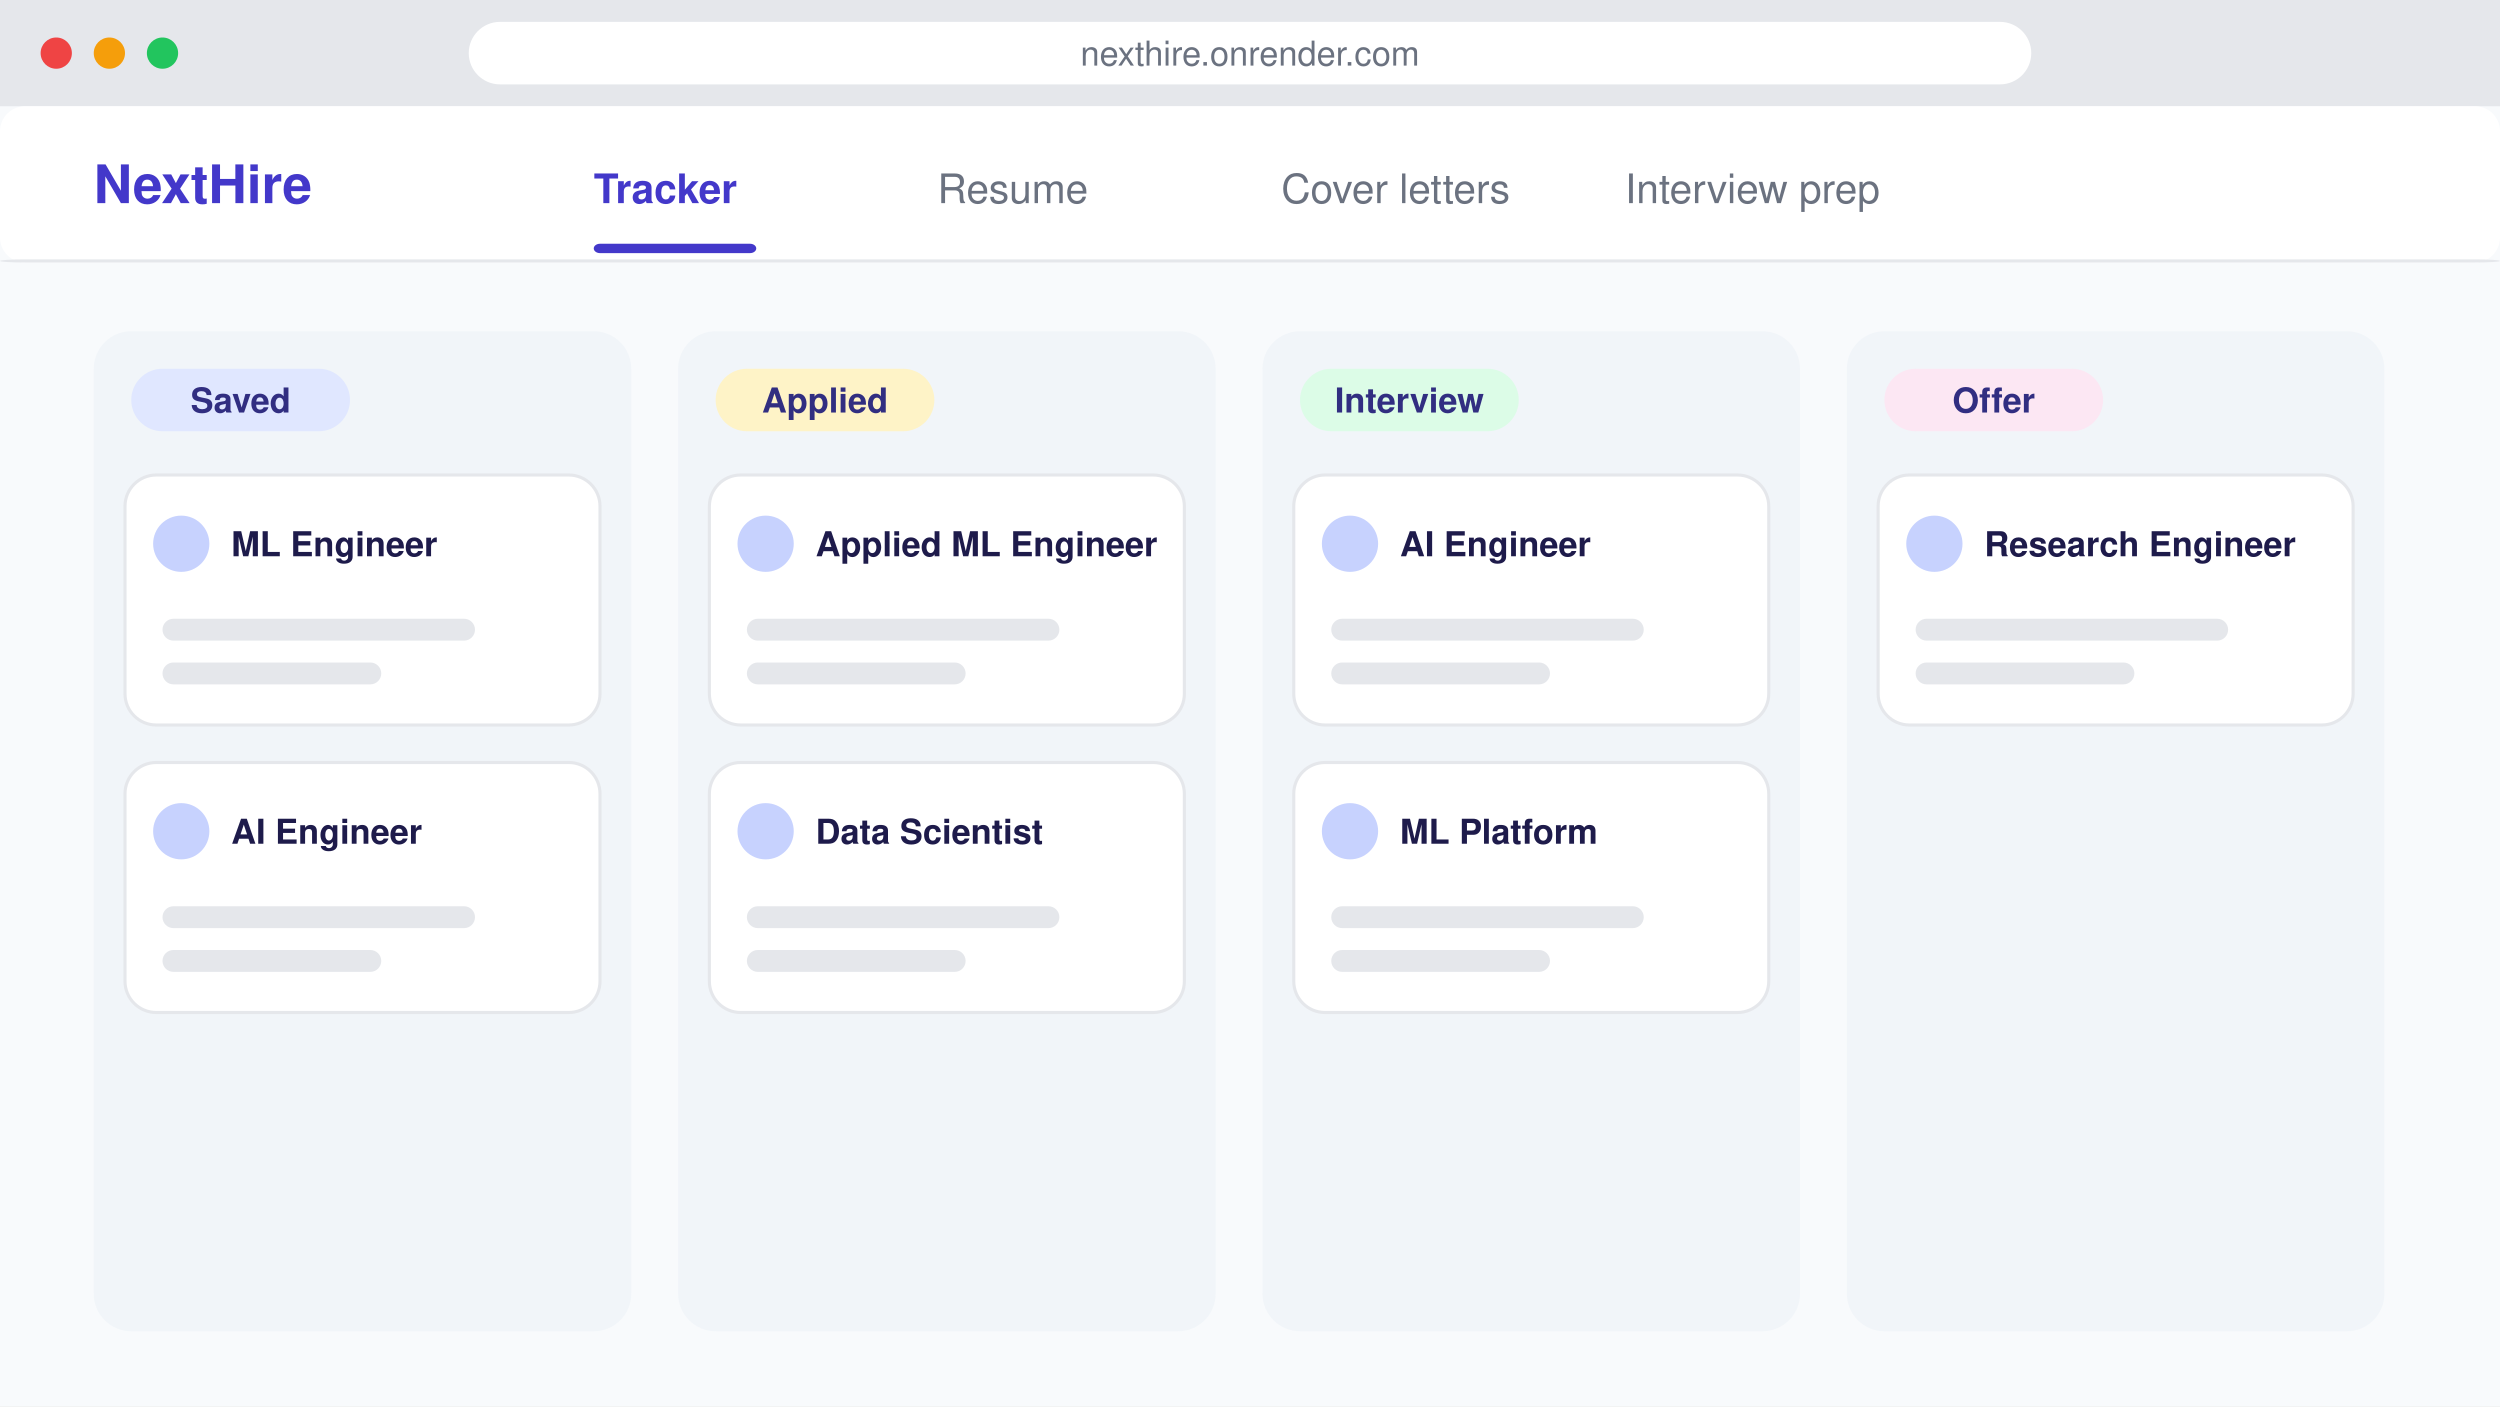
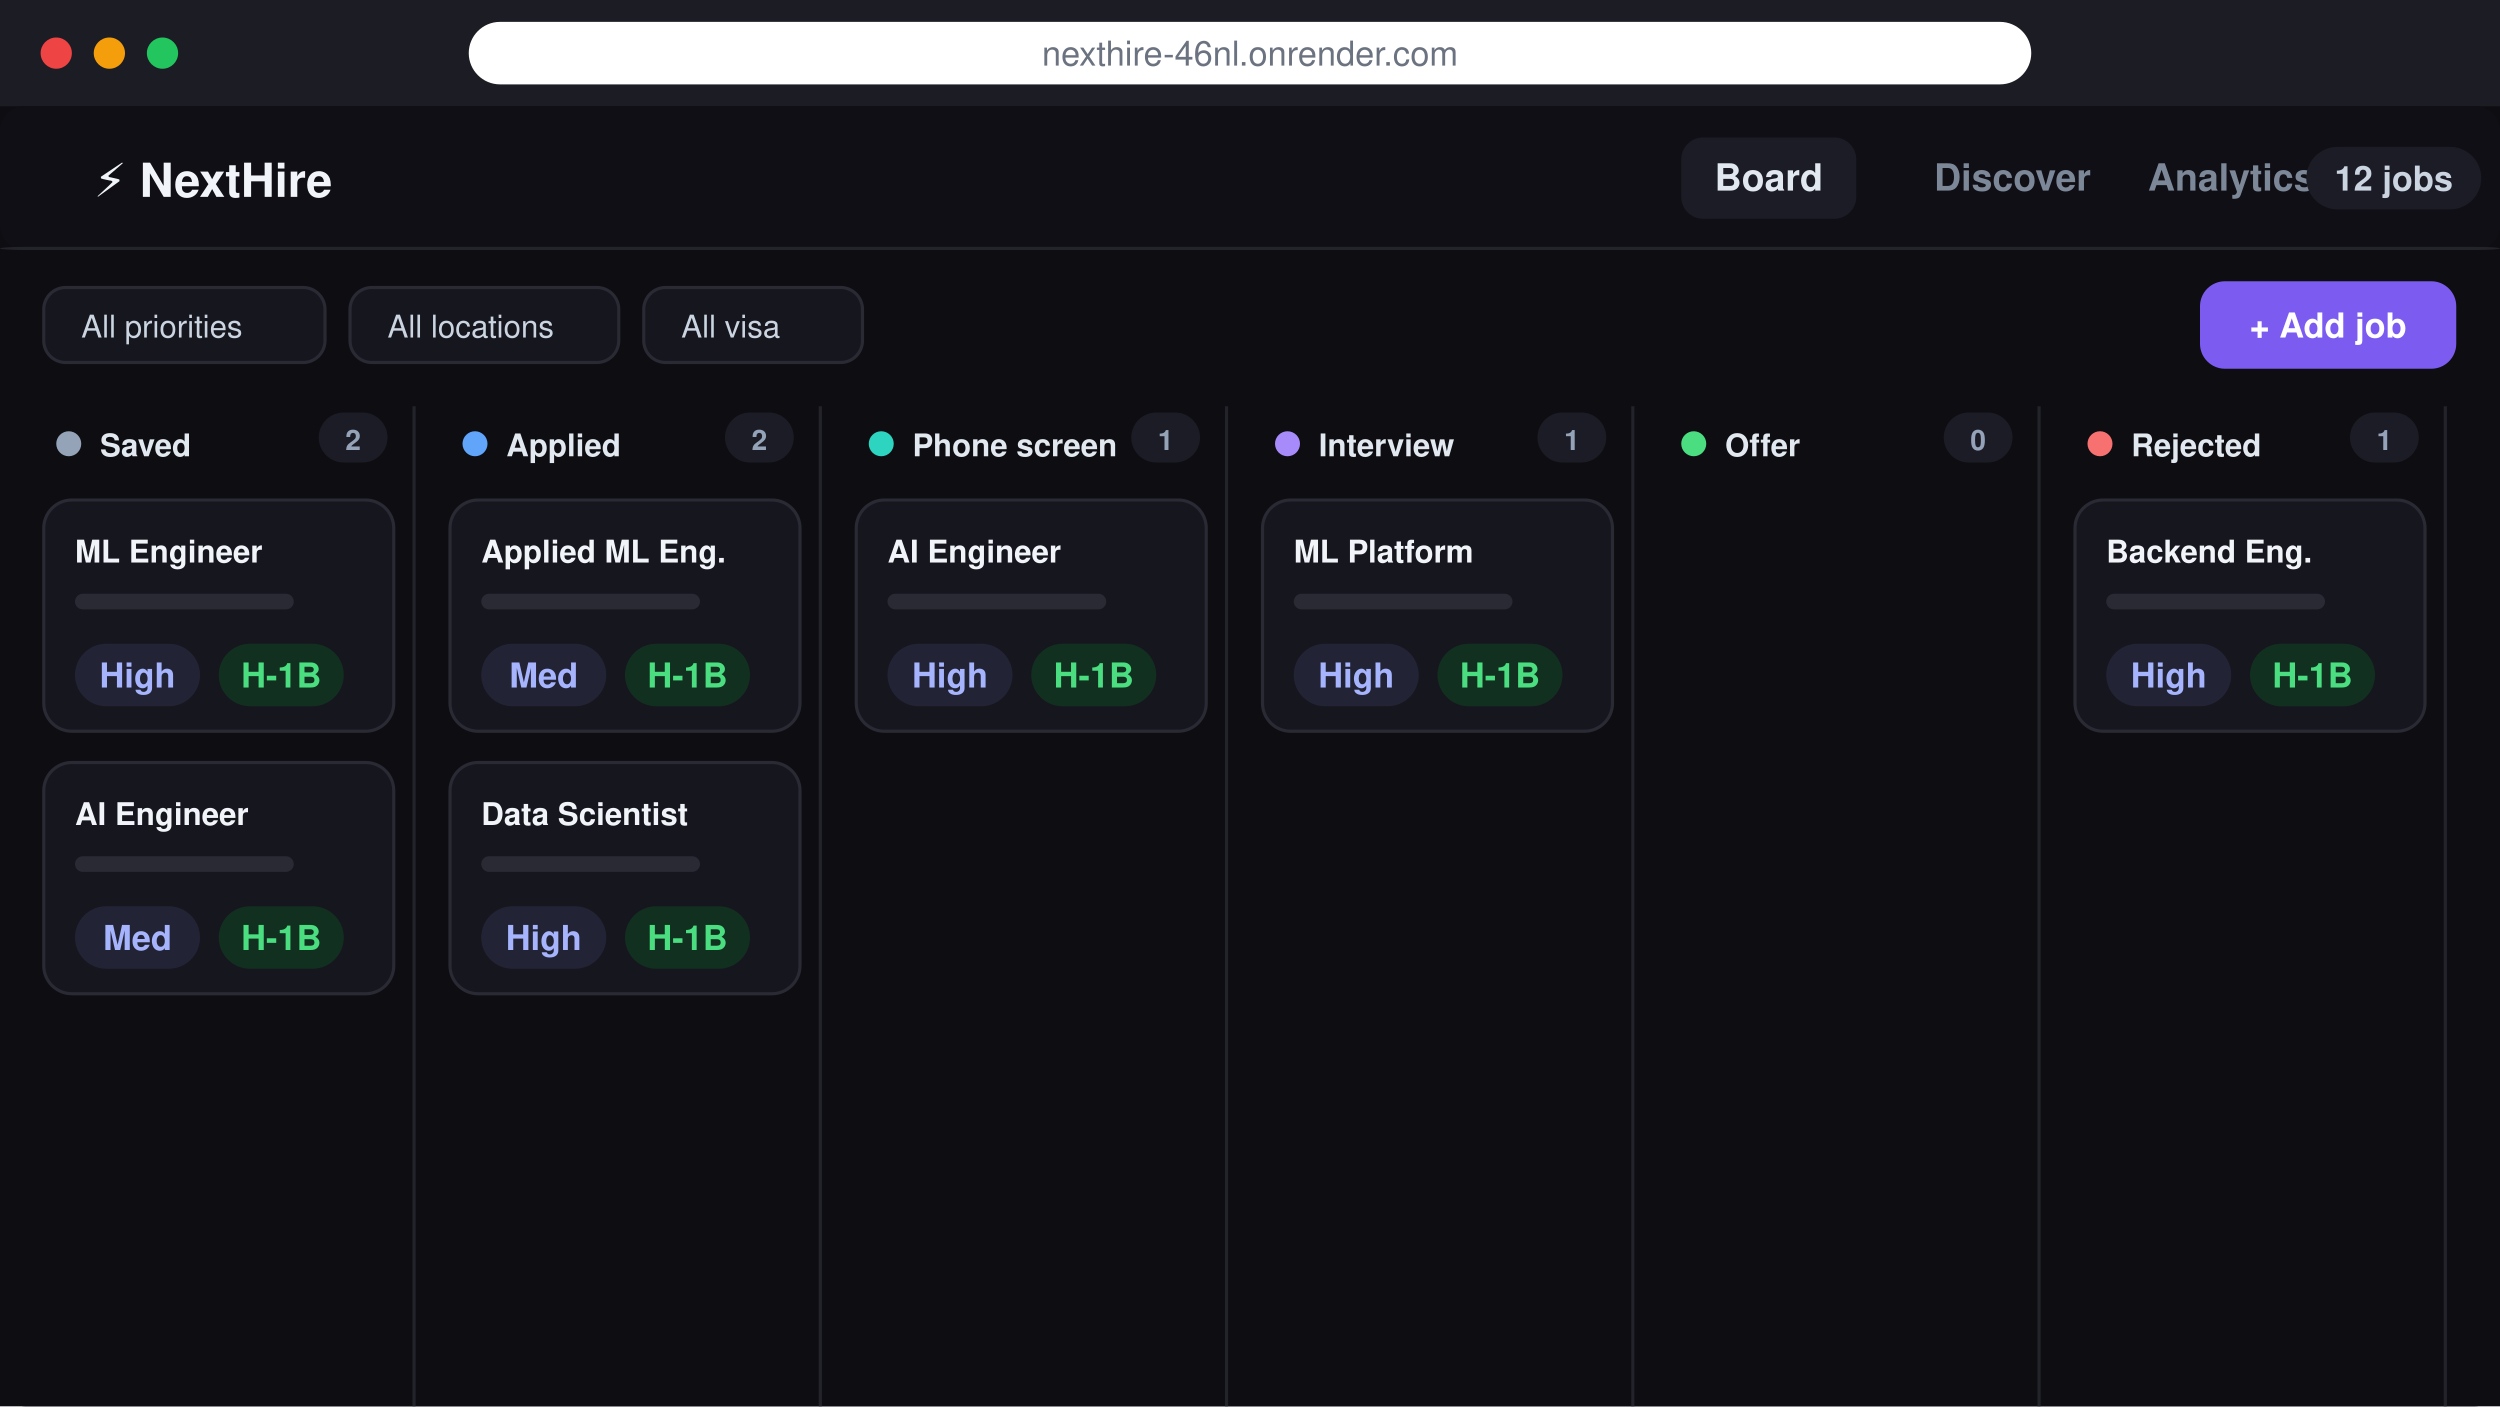
<svg xmlns="http://www.w3.org/2000/svg" viewBox="0 0 800 450">
-   <rect width="800" height="450" fill="#f8fafc" />
-   <rect width="800" height="34" fill="#e5e7eb" />
+   <rect width="800" height="450" fill="#0d0d12" />
+   <rect width="800" height="34" fill="#1c1c24" />
  <circle cx="18" cy="17" r="5" fill="#ef4444" />
  <circle cx="35" cy="17" r="5" fill="#f59e0b" />
  <circle cx="52" cy="17" r="5" fill="#22c55e" />
  <rect x="150" y="7" width="500" height="20" rx="10" fill="#fff" />
-   <text x="400" y="21" font-size="11" font-weight="500" fill="#6b7280" text-anchor="middle" font-family="-apple-system,Segoe UI,Helvetica,Arial,sans-serif">nexthire.onrender.com</text>
+   <text x="400" y="21" font-size="11" font-weight="500" fill="#6b7280" text-anchor="middle" font-family="-apple-system,Segoe UI,Helvetica,Arial,sans-serif">nexthire-46nl.onrender.com</text>
  <g transform="translate(0,34)">
-     <rect x="0" y="0" width="800" height="50" rx="8" fill="#fff" />
-     <rect x="0" y="49" width="800" height="1" rx="8" fill="#e5e7eb" />
-     <text x="30" y="31" font-size="17" font-weight="800" fill="#4338ca" text-anchor="start" font-family="-apple-system,Segoe UI,Helvetica,Arial,sans-serif">NextHire</text>
-     <text x="190" y="31" font-size="13" font-weight="700" fill="#4338ca" text-anchor="start" font-family="-apple-system,Segoe UI,Helvetica,Arial,sans-serif">Tracker</text>
-     <text x="300" y="31" font-size="13" font-weight="500" fill="#6b7280" text-anchor="start" font-family="-apple-system,Segoe UI,Helvetica,Arial,sans-serif">Resume</text>
-     <text x="410" y="31" font-size="13" font-weight="500" fill="#6b7280" text-anchor="start" font-family="-apple-system,Segoe UI,Helvetica,Arial,sans-serif">Cover letters</text>
-     <text x="520" y="31" font-size="13" font-weight="500" fill="#6b7280" text-anchor="start" font-family="-apple-system,Segoe UI,Helvetica,Arial,sans-serif">Interview prep</text>
-     <rect x="190" y="44" width="52" height="3" rx="2" fill="#4338ca" />
-     <rect x="30" y="72" width="172" height="320" rx="12" fill="#f1f5f9" />
-     <rect x="42" y="84" width="70" height="20" rx="10" fill="#e0e7ff" />
-     <text x="77.0" y="98" font-size="11" font-weight="600" fill="#312e81" text-anchor="middle" font-family="-apple-system,Segoe UI,Helvetica,Arial,sans-serif">Saved</text>
-     <rect x="40" y="118" width="152" height="80" rx="10" fill="#fff" stroke="#e5e7eb" stroke-width="1" />
-     <circle cx="58" cy="140" r="9" fill="#c7d2fe" />
-     <text x="74" y="144" font-size="11" font-weight="700" fill="#1e1b4b" text-anchor="start" font-family="-apple-system,Segoe UI,Helvetica,Arial,sans-serif">ML Engineer</text>
-     <rect x="52" y="164" width="100" height="7" rx="3.5" fill="#e5e7eb" />
-     <rect x="52" y="178" width="70" height="7" rx="3.5" fill="#e5e7eb" />
-     <rect x="40" y="210" width="152" height="80" rx="10" fill="#fff" stroke="#e5e7eb" stroke-width="1" />
-     <circle cx="58" cy="232" r="9" fill="#c7d2fe" />
-     <text x="74" y="236" font-size="11" font-weight="700" fill="#1e1b4b" text-anchor="start" font-family="-apple-system,Segoe UI,Helvetica,Arial,sans-serif">AI Engineer</text>
-     <rect x="52" y="256" width="100" height="7" rx="3.5" fill="#e5e7eb" />
-     <rect x="52" y="270" width="70" height="7" rx="3.5" fill="#e5e7eb" />
-     <rect x="217" y="72" width="172" height="320" rx="12" fill="#f1f5f9" />
-     <rect x="229" y="84" width="70" height="20" rx="10" fill="#fef3c7" />
-     <text x="264.0" y="98" font-size="11" font-weight="600" fill="#312e81" text-anchor="middle" font-family="-apple-system,Segoe UI,Helvetica,Arial,sans-serif">Applied</text>
-     <rect x="227" y="118" width="152" height="80" rx="10" fill="#fff" stroke="#e5e7eb" stroke-width="1" />
-     <circle cx="245" cy="140" r="9" fill="#c7d2fe" />
-     <text x="261" y="144" font-size="11" font-weight="700" fill="#1e1b4b" text-anchor="start" font-family="-apple-system,Segoe UI,Helvetica,Arial,sans-serif">Applied ML Engineer</text>
-     <rect x="239" y="164" width="100" height="7" rx="3.5" fill="#e5e7eb" />
-     <rect x="239" y="178" width="70" height="7" rx="3.5" fill="#e5e7eb" />
-     <rect x="227" y="210" width="152" height="80" rx="10" fill="#fff" stroke="#e5e7eb" stroke-width="1" />
-     <circle cx="245" cy="232" r="9" fill="#c7d2fe" />
-     <text x="261" y="236" font-size="11" font-weight="700" fill="#1e1b4b" text-anchor="start" font-family="-apple-system,Segoe UI,Helvetica,Arial,sans-serif">Data Scientist</text>
-     <rect x="239" y="256" width="100" height="7" rx="3.5" fill="#e5e7eb" />
-     <rect x="239" y="270" width="70" height="7" rx="3.5" fill="#e5e7eb" />
-     <rect x="404" y="72" width="172" height="320" rx="12" fill="#f1f5f9" />
-     <rect x="416" y="84" width="70" height="20" rx="10" fill="#dcfce7" />
-     <text x="451.0" y="98" font-size="11" font-weight="600" fill="#312e81" text-anchor="middle" font-family="-apple-system,Segoe UI,Helvetica,Arial,sans-serif">Interview</text>
-     <rect x="414" y="118" width="152" height="80" rx="10" fill="#fff" stroke="#e5e7eb" stroke-width="1" />
-     <circle cx="432" cy="140" r="9" fill="#c7d2fe" />
-     <text x="448" y="144" font-size="11" font-weight="700" fill="#1e1b4b" text-anchor="start" font-family="-apple-system,Segoe UI,Helvetica,Arial,sans-serif">AI Engineer</text>
-     <rect x="426" y="164" width="100" height="7" rx="3.5" fill="#e5e7eb" />
-     <rect x="426" y="178" width="70" height="7" rx="3.5" fill="#e5e7eb" />
-     <rect x="414" y="210" width="152" height="80" rx="10" fill="#fff" stroke="#e5e7eb" stroke-width="1" />
-     <circle cx="432" cy="232" r="9" fill="#c7d2fe" />
-     <text x="448" y="236" font-size="11" font-weight="700" fill="#1e1b4b" text-anchor="start" font-family="-apple-system,Segoe UI,Helvetica,Arial,sans-serif">ML Platform</text>
-     <rect x="426" y="256" width="100" height="7" rx="3.5" fill="#e5e7eb" />
-     <rect x="426" y="270" width="70" height="7" rx="3.5" fill="#e5e7eb" />
-     <rect x="591" y="72" width="172" height="320" rx="12" fill="#f1f5f9" />
-     <rect x="603" y="84" width="70" height="20" rx="10" fill="#fce7f3" />
-     <text x="638.0" y="98" font-size="11" font-weight="600" fill="#312e81" text-anchor="middle" font-family="-apple-system,Segoe UI,Helvetica,Arial,sans-serif">Offer</text>
-     <rect x="601" y="118" width="152" height="80" rx="10" fill="#fff" stroke="#e5e7eb" stroke-width="1" />
-     <circle cx="619" cy="140" r="9" fill="#c7d2fe" />
-     <text x="635" y="144" font-size="11" font-weight="700" fill="#1e1b4b" text-anchor="start" font-family="-apple-system,Segoe UI,Helvetica,Arial,sans-serif">Research Engineer</text>
-     <rect x="613" y="164" width="100" height="7" rx="3.5" fill="#e5e7eb" />
-     <rect x="613" y="178" width="70" height="7" rx="3.5" fill="#e5e7eb" />
+     <rect x="0" y="0" width="800" height="416" rx="8" fill="#0d0d12" />
+     <rect x="0" y="0" width="800" height="46" rx="8" fill="#0f0f15" />
+     <rect x="0" y="45" width="800" height="1" rx="8" fill="#23232b" />
+     <text x="30" y="29" font-size="15" font-weight="800" fill="#f1f5f9" text-anchor="start" font-family="-apple-system,Segoe UI,Helvetica,Arial,sans-serif">⚡ NextHire</text>
+     <rect x="538" y="10" width="56" height="26" rx="7" fill="#1c1c26" />
+     <text x="566" y="27" font-size="12" font-weight="600" fill="#e2e8f0" text-anchor="middle" font-family="-apple-system,Segoe UI,Helvetica,Arial,sans-serif">Board</text>
+     <text x="644" y="27" font-size="12" font-weight="600" fill="#7c8798" text-anchor="middle" font-family="-apple-system,Segoe UI,Helvetica,Arial,sans-serif">Discover</text>
+     <text x="714" y="27" font-size="12" font-weight="600" fill="#7c8798" text-anchor="middle" font-family="-apple-system,Segoe UI,Helvetica,Arial,sans-serif">Analytics</text>
+     <rect x="738" y="13" width="56" height="20" rx="10" fill="#1c1c26" />
+     <text x="766.0" y="27" font-size="11" font-weight="600" fill="#cbd5e1" text-anchor="middle" font-family="-apple-system,Segoe UI,Helvetica,Arial,sans-serif">12 jobs</text>
+     <rect x="14" y="58" width="90" height="24" rx="7" fill="#16161e" stroke="#2a2a35" stroke-width="1" />
+     <text x="26" y="74" font-size="10" font-weight="500" fill="#cbd5e1" text-anchor="start" font-family="-apple-system,Segoe UI,Helvetica,Arial,sans-serif">All priorities</text>
+     <rect x="112" y="58" width="86" height="24" rx="7" fill="#16161e" stroke="#2a2a35" stroke-width="1" />
+     <text x="124" y="74" font-size="10" font-weight="500" fill="#cbd5e1" text-anchor="start" font-family="-apple-system,Segoe UI,Helvetica,Arial,sans-serif">All locations</text>
+     <rect x="206" y="58" width="70" height="24" rx="7" fill="#16161e" stroke="#2a2a35" stroke-width="1" />
+     <text x="218" y="74" font-size="10" font-weight="500" fill="#cbd5e1" text-anchor="start" font-family="-apple-system,Segoe UI,Helvetica,Arial,sans-serif">All visa</text>
+     <rect x="704" y="56" width="82" height="28" rx="8" fill="#7c5cf0" />
+     <text x="745" y="74" font-size="11" font-weight="700" fill="#fff" text-anchor="middle" font-family="-apple-system,Segoe UI,Helvetica,Arial,sans-serif">+ Add job</text>
+     <rect x="132" y="96" width="1" height="320" rx="0" fill="#23232b" />
+     <circle cx="22" cy="108" r="4" fill="#94a3b8" />
+     <text x="32" y="112" font-size="10" font-weight="700" fill="#e2e8f0" text-anchor="start" font-family="-apple-system,Segoe UI,Helvetica,Arial,sans-serif">Saved</text>
+     <rect x="102" y="98" width="22" height="16" rx="8" fill="#1c1c26" />
+     <text x="113" y="110" font-size="9" font-weight="600" fill="#94a3b8" text-anchor="middle" font-family="-apple-system,Segoe UI,Helvetica,Arial,sans-serif">2</text>
+     <rect x="14" y="126" width="112" height="74" rx="9" fill="#16161e" stroke="#2a2a35" stroke-width="1" />
+     <text x="24" y="146" font-size="10" font-weight="700" fill="#f1f5f9" text-anchor="start" font-family="-apple-system,Segoe UI,Helvetica,Arial,sans-serif">ML Engineer</text>
+     <rect x="24" y="156" width="70" height="5" rx="2.5" fill="#2a2a35" />
+     <rect x="24" y="172" width="40" height="20" rx="10" fill="#232336" />
+     <text x="44.0" y="186" font-size="11" font-weight="600" fill="#a5b4fc" text-anchor="middle" font-family="-apple-system,Segoe UI,Helvetica,Arial,sans-serif">High</text>
+     <rect x="70" y="172" width="40" height="20" rx="10" fill="#12301f" />
+     <text x="90.0" y="186" font-size="11" font-weight="600" fill="#4ade80" text-anchor="middle" font-family="-apple-system,Segoe UI,Helvetica,Arial,sans-serif">H-1B</text>
+     <rect x="14" y="210" width="112" height="74" rx="9" fill="#16161e" stroke="#2a2a35" stroke-width="1" />
+     <text x="24" y="230" font-size="10" font-weight="700" fill="#f1f5f9" text-anchor="start" font-family="-apple-system,Segoe UI,Helvetica,Arial,sans-serif">AI Engineer</text>
+     <rect x="24" y="240" width="70" height="5" rx="2.5" fill="#2a2a35" />
+     <rect x="24" y="256" width="40" height="20" rx="10" fill="#232336" />
+     <text x="44.0" y="270" font-size="11" font-weight="600" fill="#a5b4fc" text-anchor="middle" font-family="-apple-system,Segoe UI,Helvetica,Arial,sans-serif">Med</text>
+     <rect x="70" y="256" width="40" height="20" rx="10" fill="#12301f" />
+     <text x="90.0" y="270" font-size="11" font-weight="600" fill="#4ade80" text-anchor="middle" font-family="-apple-system,Segoe UI,Helvetica,Arial,sans-serif">H-1B</text>
+     <rect x="262" y="96" width="1" height="320" rx="0" fill="#23232b" />
+     <circle cx="152" cy="108" r="4" fill="#60a5fa" />
+     <text x="162" y="112" font-size="10" font-weight="700" fill="#e2e8f0" text-anchor="start" font-family="-apple-system,Segoe UI,Helvetica,Arial,sans-serif">Applied</text>
+     <rect x="232" y="98" width="22" height="16" rx="8" fill="#1c1c26" />
+     <text x="243" y="110" font-size="9" font-weight="600" fill="#94a3b8" text-anchor="middle" font-family="-apple-system,Segoe UI,Helvetica,Arial,sans-serif">2</text>
+     <rect x="144" y="126" width="112" height="74" rx="9" fill="#16161e" stroke="#2a2a35" stroke-width="1" />
+     <text x="154" y="146" font-size="10" font-weight="700" fill="#f1f5f9" text-anchor="start" font-family="-apple-system,Segoe UI,Helvetica,Arial,sans-serif">Applied ML Eng.</text>
+     <rect x="154" y="156" width="70" height="5" rx="2.5" fill="#2a2a35" />
+     <rect x="154" y="172" width="40" height="20" rx="10" fill="#232336" />
+     <text x="174.0" y="186" font-size="11" font-weight="600" fill="#a5b4fc" text-anchor="middle" font-family="-apple-system,Segoe UI,Helvetica,Arial,sans-serif">Med</text>
+     <rect x="200" y="172" width="40" height="20" rx="10" fill="#12301f" />
+     <text x="220.0" y="186" font-size="11" font-weight="600" fill="#4ade80" text-anchor="middle" font-family="-apple-system,Segoe UI,Helvetica,Arial,sans-serif">H-1B</text>
+     <rect x="144" y="210" width="112" height="74" rx="9" fill="#16161e" stroke="#2a2a35" stroke-width="1" />
+     <text x="154" y="230" font-size="10" font-weight="700" fill="#f1f5f9" text-anchor="start" font-family="-apple-system,Segoe UI,Helvetica,Arial,sans-serif">Data Scientist</text>
+     <rect x="154" y="240" width="70" height="5" rx="2.5" fill="#2a2a35" />
+     <rect x="154" y="256" width="40" height="20" rx="10" fill="#232336" />
+     <text x="174.0" y="270" font-size="11" font-weight="600" fill="#a5b4fc" text-anchor="middle" font-family="-apple-system,Segoe UI,Helvetica,Arial,sans-serif">High</text>
+     <rect x="200" y="256" width="40" height="20" rx="10" fill="#12301f" />
+     <text x="220.0" y="270" font-size="11" font-weight="600" fill="#4ade80" text-anchor="middle" font-family="-apple-system,Segoe UI,Helvetica,Arial,sans-serif">H-1B</text>
+     <rect x="392" y="96" width="1" height="320" rx="0" fill="#23232b" />
+     <circle cx="282" cy="108" r="4" fill="#2dd4bf" />
+     <text x="292" y="112" font-size="10" font-weight="700" fill="#e2e8f0" text-anchor="start" font-family="-apple-system,Segoe UI,Helvetica,Arial,sans-serif">Phone screen</text>
+     <rect x="362" y="98" width="22" height="16" rx="8" fill="#1c1c26" />
+     <text x="373" y="110" font-size="9" font-weight="600" fill="#94a3b8" text-anchor="middle" font-family="-apple-system,Segoe UI,Helvetica,Arial,sans-serif">1</text>
+     <rect x="274" y="126" width="112" height="74" rx="9" fill="#16161e" stroke="#2a2a35" stroke-width="1" />
+     <text x="284" y="146" font-size="10" font-weight="700" fill="#f1f5f9" text-anchor="start" font-family="-apple-system,Segoe UI,Helvetica,Arial,sans-serif">AI Engineer</text>
+     <rect x="284" y="156" width="70" height="5" rx="2.5" fill="#2a2a35" />
+     <rect x="284" y="172" width="40" height="20" rx="10" fill="#232336" />
+     <text x="304.0" y="186" font-size="11" font-weight="600" fill="#a5b4fc" text-anchor="middle" font-family="-apple-system,Segoe UI,Helvetica,Arial,sans-serif">High</text>
+     <rect x="330" y="172" width="40" height="20" rx="10" fill="#12301f" />
+     <text x="350.0" y="186" font-size="11" font-weight="600" fill="#4ade80" text-anchor="middle" font-family="-apple-system,Segoe UI,Helvetica,Arial,sans-serif">H-1B</text>
+     <rect x="522" y="96" width="1" height="320" rx="0" fill="#23232b" />
+     <circle cx="412" cy="108" r="4" fill="#a78bfa" />
+     <text x="422" y="112" font-size="10" font-weight="700" fill="#e2e8f0" text-anchor="start" font-family="-apple-system,Segoe UI,Helvetica,Arial,sans-serif">Interview</text>
+     <rect x="492" y="98" width="22" height="16" rx="8" fill="#1c1c26" />
+     <text x="503" y="110" font-size="9" font-weight="600" fill="#94a3b8" text-anchor="middle" font-family="-apple-system,Segoe UI,Helvetica,Arial,sans-serif">1</text>
+     <rect x="404" y="126" width="112" height="74" rx="9" fill="#16161e" stroke="#2a2a35" stroke-width="1" />
+     <text x="414" y="146" font-size="10" font-weight="700" fill="#f1f5f9" text-anchor="start" font-family="-apple-system,Segoe UI,Helvetica,Arial,sans-serif">ML Platform</text>
+     <rect x="414" y="156" width="70" height="5" rx="2.5" fill="#2a2a35" />
+     <rect x="414" y="172" width="40" height="20" rx="10" fill="#232336" />
+     <text x="434.0" y="186" font-size="11" font-weight="600" fill="#a5b4fc" text-anchor="middle" font-family="-apple-system,Segoe UI,Helvetica,Arial,sans-serif">High</text>
+     <rect x="460" y="172" width="40" height="20" rx="10" fill="#12301f" />
+     <text x="480.0" y="186" font-size="11" font-weight="600" fill="#4ade80" text-anchor="middle" font-family="-apple-system,Segoe UI,Helvetica,Arial,sans-serif">H-1B</text>
+     <rect x="652" y="96" width="1" height="320" rx="0" fill="#23232b" />
+     <circle cx="542" cy="108" r="4" fill="#4ade80" />
+     <text x="552" y="112" font-size="10" font-weight="700" fill="#e2e8f0" text-anchor="start" font-family="-apple-system,Segoe UI,Helvetica,Arial,sans-serif">Offer</text>
+     <rect x="622" y="98" width="22" height="16" rx="8" fill="#1c1c26" />
+     <text x="633" y="110" font-size="9" font-weight="600" fill="#94a3b8" text-anchor="middle" font-family="-apple-system,Segoe UI,Helvetica,Arial,sans-serif">0</text>
+     <rect x="782" y="96" width="1" height="320" rx="0" fill="#23232b" />
+     <circle cx="672" cy="108" r="4" fill="#f87171" />
+     <text x="682" y="112" font-size="10" font-weight="700" fill="#e2e8f0" text-anchor="start" font-family="-apple-system,Segoe UI,Helvetica,Arial,sans-serif">Rejected</text>
+     <rect x="752" y="98" width="22" height="16" rx="8" fill="#1c1c26" />
+     <text x="763" y="110" font-size="9" font-weight="600" fill="#94a3b8" text-anchor="middle" font-family="-apple-system,Segoe UI,Helvetica,Arial,sans-serif">1</text>
+     <rect x="664" y="126" width="112" height="74" rx="9" fill="#16161e" stroke="#2a2a35" stroke-width="1" />
+     <text x="674" y="146" font-size="10" font-weight="700" fill="#f1f5f9" text-anchor="start" font-family="-apple-system,Segoe UI,Helvetica,Arial,sans-serif">Backend Eng.</text>
+     <rect x="674" y="156" width="70" height="5" rx="2.5" fill="#2a2a35" />
+     <rect x="674" y="172" width="40" height="20" rx="10" fill="#232336" />
+     <text x="694.0" y="186" font-size="11" font-weight="600" fill="#a5b4fc" text-anchor="middle" font-family="-apple-system,Segoe UI,Helvetica,Arial,sans-serif">High</text>
+     <rect x="720" y="172" width="40" height="20" rx="10" fill="#12301f" />
+     <text x="740.0" y="186" font-size="11" font-weight="600" fill="#4ade80" text-anchor="middle" font-family="-apple-system,Segoe UI,Helvetica,Arial,sans-serif">H-1B</text>
  </g>
</svg>
